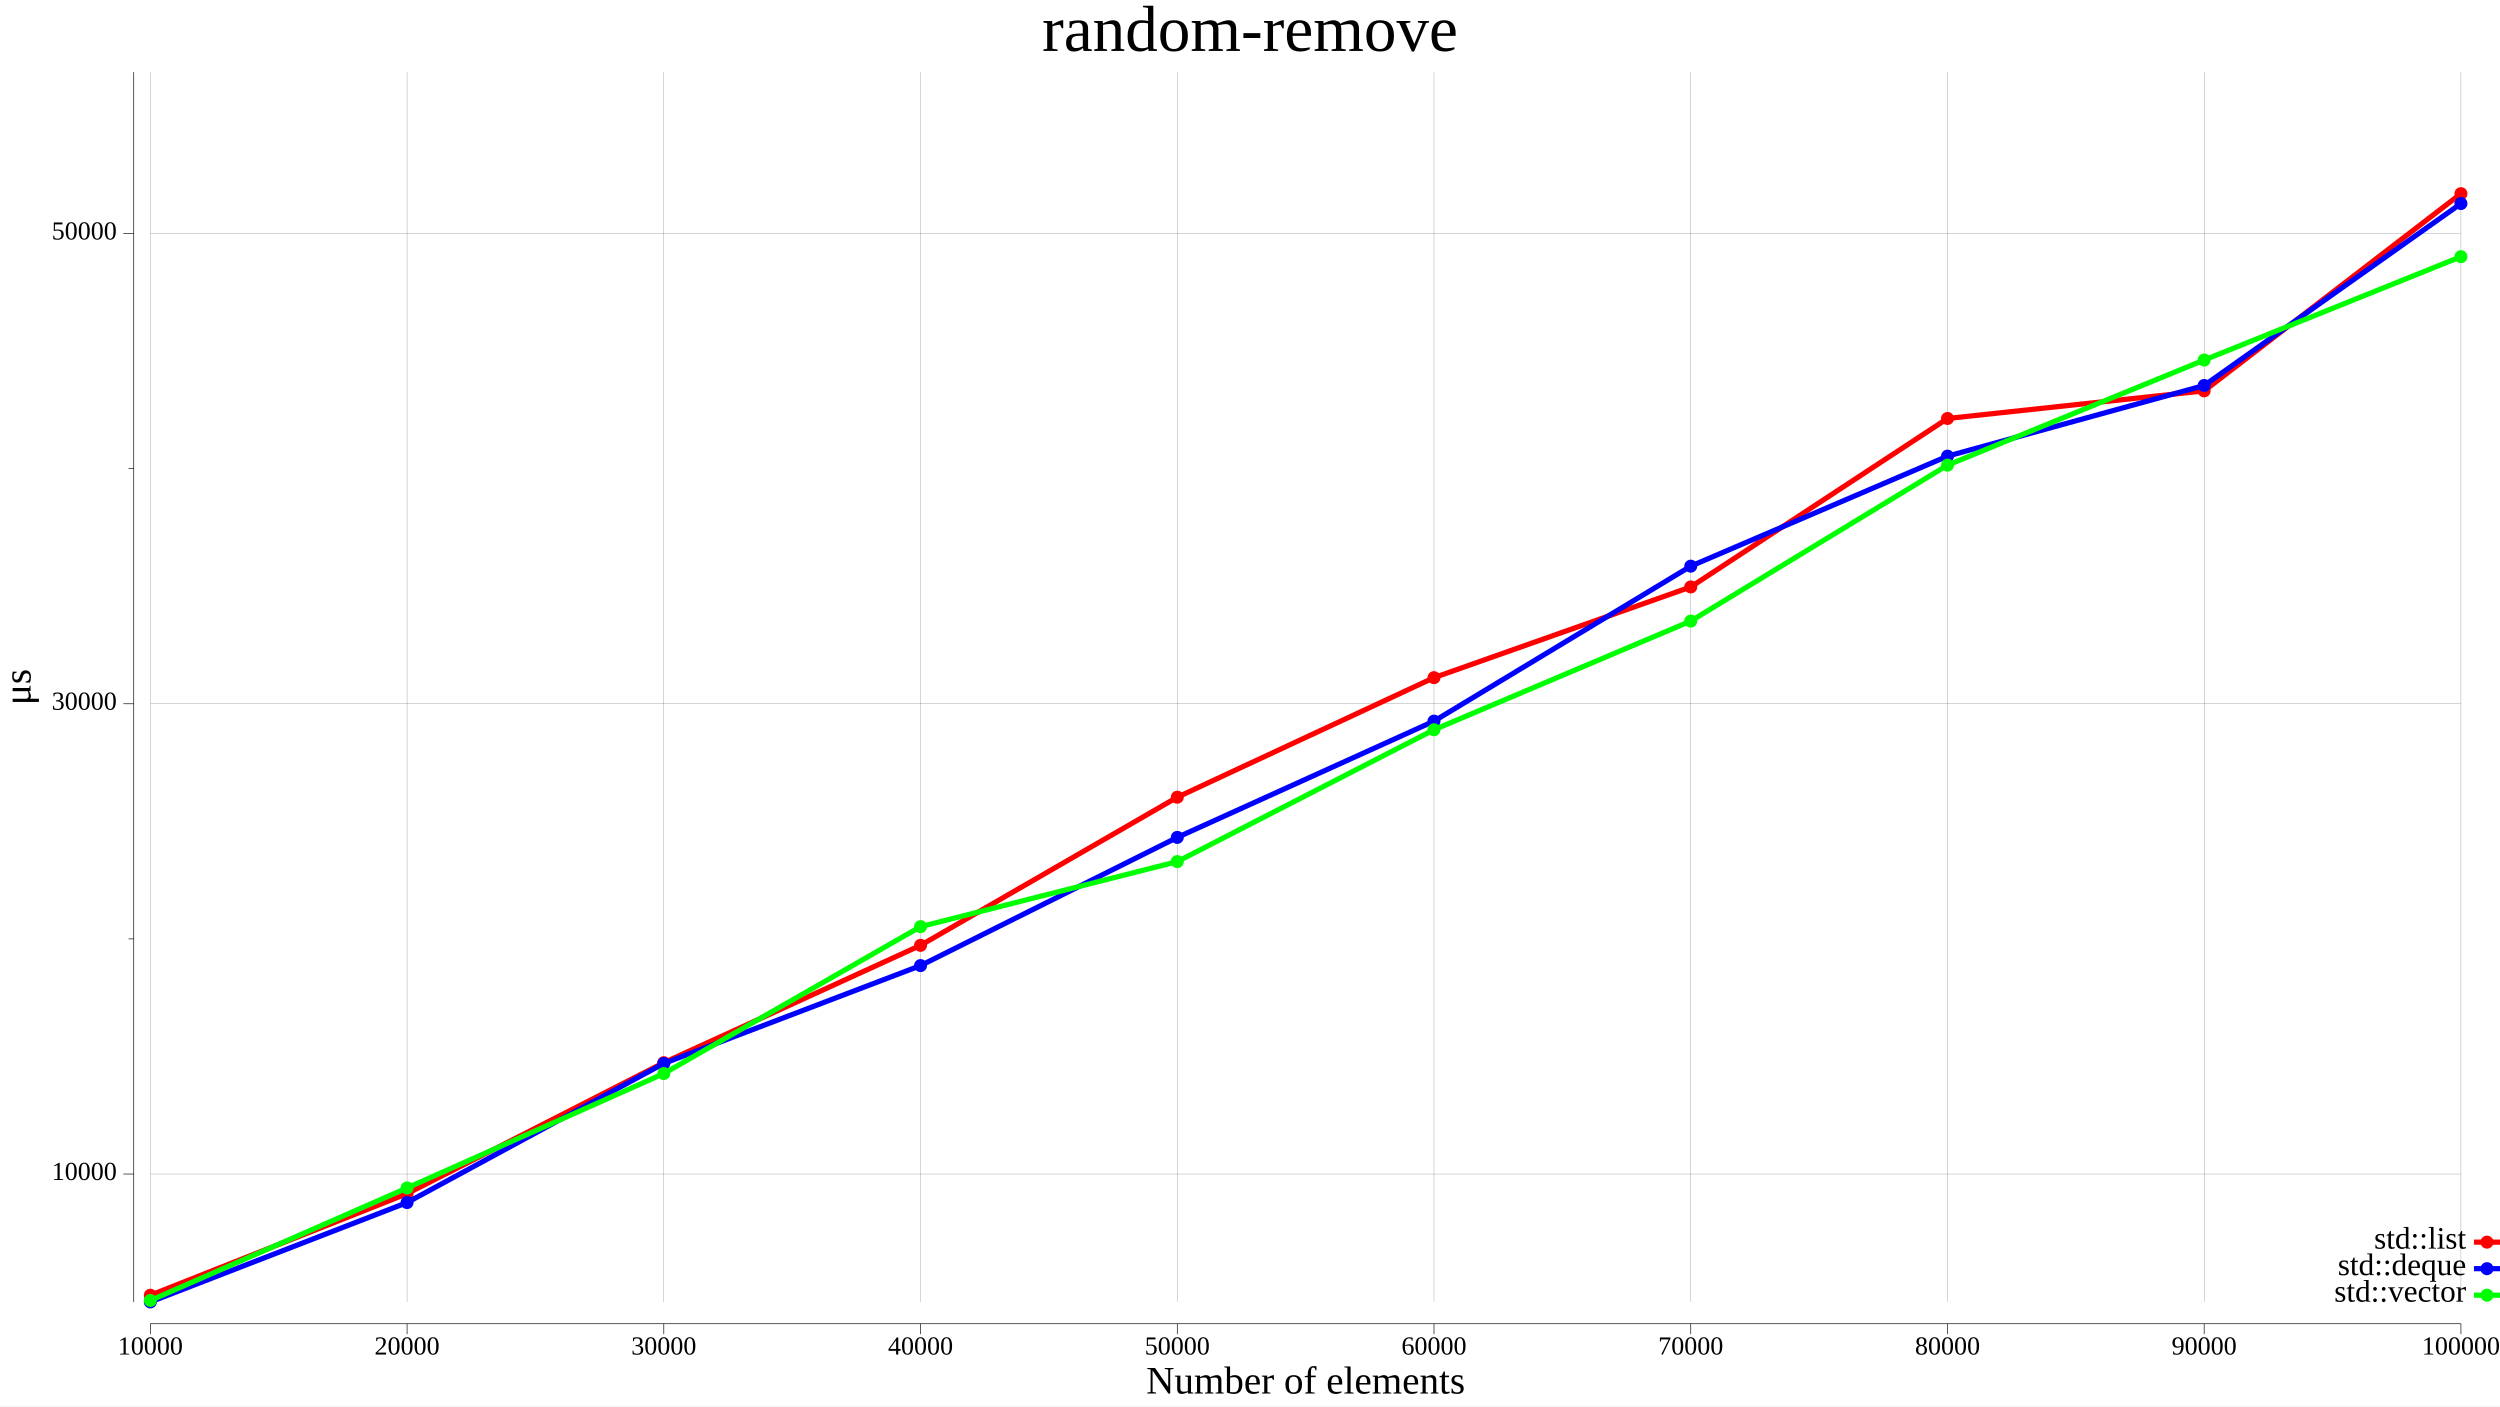
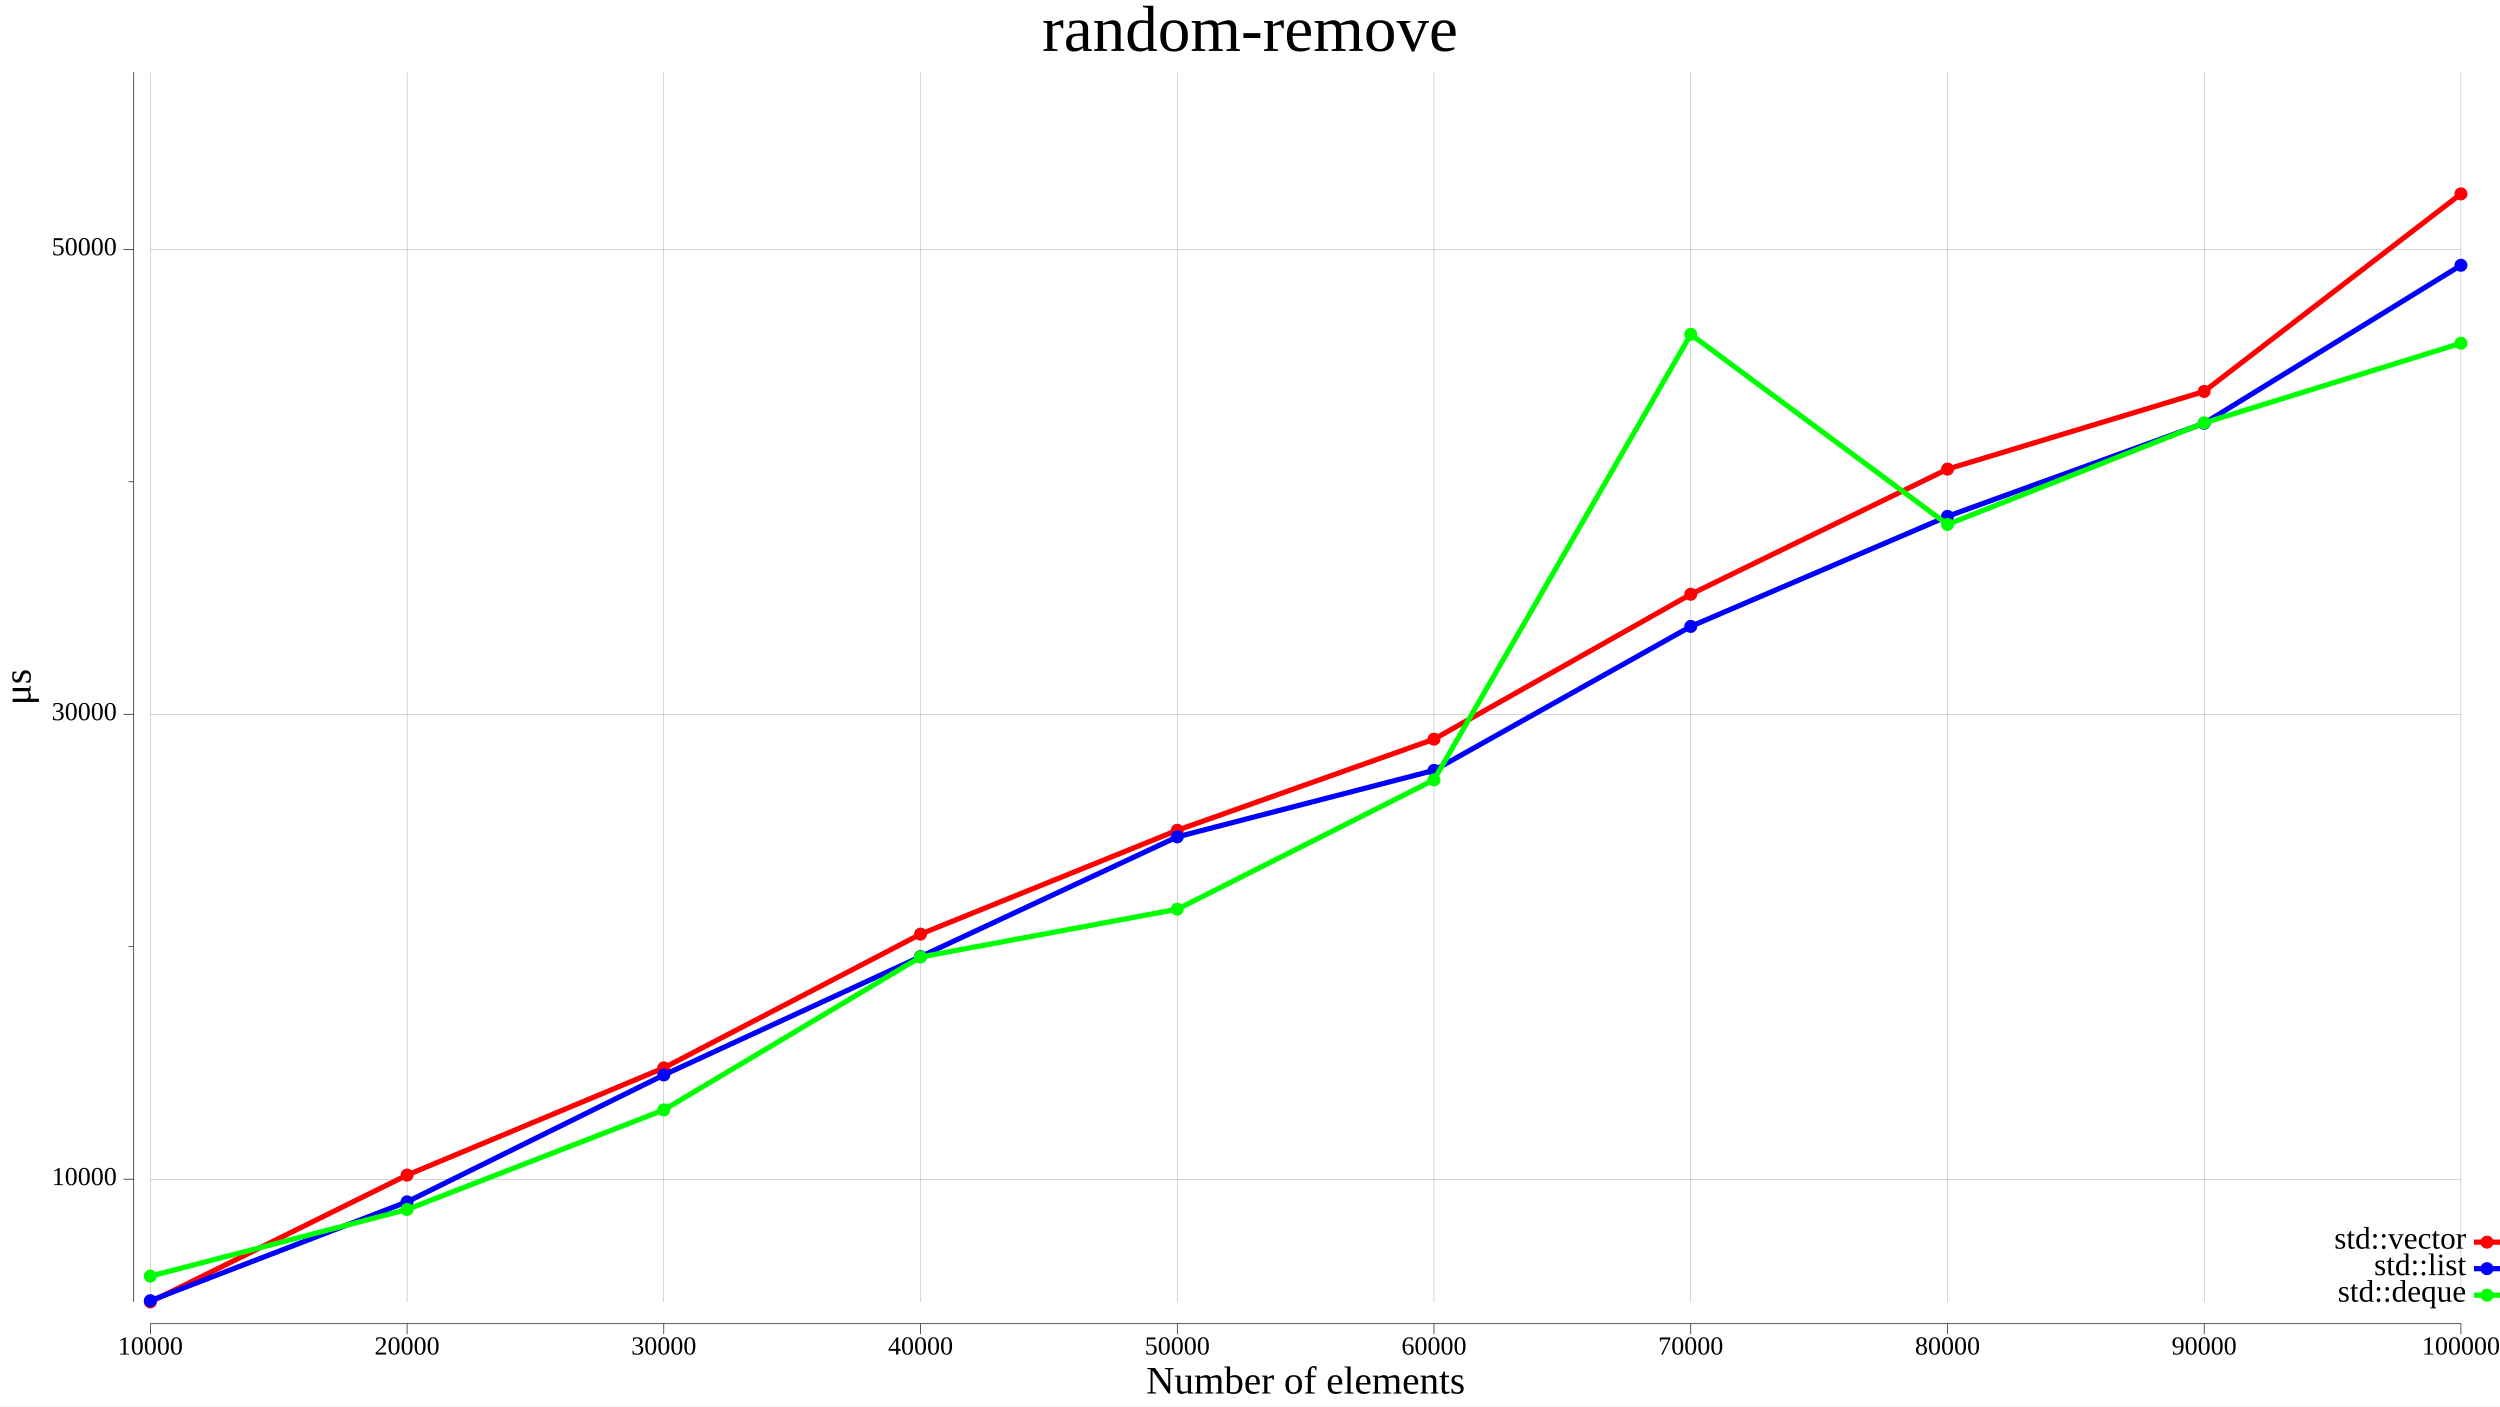
<svg xmlns="http://www.w3.org/2000/svg" width="1920pt" height="1080pt" viewBox="0 0 1920 1080">
  <g transform="scale(1, -1) translate(0, -1080)">
    <path d="M0,0L1920,0L1920,1080L0,1080Z" style="fill:#FFFFFF" />
    <text x="800.34" y="-1040.9" transform="scale(1, -1)" style="font-family:Liberation Serif;font-variant:normal;font-weight:normal;font-style:normal;font-size:50px">random-remove</text>
    <text x="880.27" y="-9.756" transform="scale(1, -1)" style="font-family:Liberation Serif;font-variant:normal;font-weight:normal;font-style:normal;font-size:30px">Number of elements</text>
    <text x="90.462" y="-39.727" transform="scale(1, -1)" style="font-family:Liberation Serif;font-variant:normal;font-weight:normal;font-style:normal;font-size:20px">10000</text>
    <text x="287.63" y="-39.727" transform="scale(1, -1)" style="font-family:Liberation Serif;font-variant:normal;font-weight:normal;font-style:normal;font-size:20px">20000</text>
    <text x="484.8" y="-39.727" transform="scale(1, -1)" style="font-family:Liberation Serif;font-variant:normal;font-weight:normal;font-style:normal;font-size:20px">30000</text>
    <text x="681.97" y="-39.727" transform="scale(1, -1)" style="font-family:Liberation Serif;font-variant:normal;font-weight:normal;font-style:normal;font-size:20px">40000</text>
    <text x="879.15" y="-39.727" transform="scale(1, -1)" style="font-family:Liberation Serif;font-variant:normal;font-weight:normal;font-style:normal;font-size:20px">50000</text>
    <text x="1076.3" y="-39.727" transform="scale(1, -1)" style="font-family:Liberation Serif;font-variant:normal;font-weight:normal;font-style:normal;font-size:20px">60000</text>
    <text x="1273.5" y="-39.727" transform="scale(1, -1)" style="font-family:Liberation Serif;font-variant:normal;font-weight:normal;font-style:normal;font-size:20px">70000</text>
    <text x="1470.7" y="-39.727" transform="scale(1, -1)" style="font-family:Liberation Serif;font-variant:normal;font-weight:normal;font-style:normal;font-size:20px">80000</text>
    <text x="1667.8" y="-39.727" transform="scale(1, -1)" style="font-family:Liberation Serif;font-variant:normal;font-weight:normal;font-style:normal;font-size:20px">90000</text>
    <text x="1860" y="-39.727" transform="scale(1, -1)" style="font-family:Liberation Serif;font-variant:normal;font-weight:normal;font-style:normal;font-size:20px">100000</text>
    <path d="M115.46,55.371L115.46,63.371" style="fill:none;stroke:#000000;stroke-width:0.5" />
    <path d="M312.63,55.371L312.63,63.371" style="fill:none;stroke:#000000;stroke-width:0.5" />
    <path d="M509.8,55.371L509.8,63.371" style="fill:none;stroke:#000000;stroke-width:0.5" />
    <path d="M706.97,55.371L706.97,63.371" style="fill:none;stroke:#000000;stroke-width:0.5" />
    <path d="M904.15,55.371L904.15,63.371" style="fill:none;stroke:#000000;stroke-width:0.5" />
    <path d="M1101.3,55.371L1101.3,63.371" style="fill:none;stroke:#000000;stroke-width:0.5" />
    <path d="M1298.5,55.371L1298.5,63.371" style="fill:none;stroke:#000000;stroke-width:0.5" />
    <path d="M1495.7,55.371L1495.7,63.371" style="fill:none;stroke:#000000;stroke-width:0.5" />
    <path d="M1692.8,55.371L1692.8,63.371" style="fill:none;stroke:#000000;stroke-width:0.5" />
    <path d="M1890,55.371L1890,63.371" style="fill:none;stroke:#000000;stroke-width:0.5" />
    <path d="M115.46,63.371L1890,63.371" style="fill:none;stroke:#000000;stroke-width:0.5" />
    <g transform="rotate(90)">
      <text x="538.49" y="23.467" transform="scale(1, -1)" style="font-family:Liberation Serif;font-variant:normal;font-weight:normal;font-style:normal;font-size:30px">μs</text>
    </g>
-     <text x="39.712" y="-173.77" transform="scale(1, -1)" style="font-family:Liberation Serif;font-variant:normal;font-weight:normal;font-style:normal;font-size:20px">10000</text>
-     <text x="39.712" y="-534.93" transform="scale(1, -1)" style="font-family:Liberation Serif;font-variant:normal;font-weight:normal;font-style:normal;font-size:20px">30000</text>
-     <text x="39.712" y="-896.08" transform="scale(1, -1)" style="font-family:Liberation Serif;font-variant:normal;font-weight:normal;font-style:normal;font-size:20px">50000</text>
-     <path d="M94.712,178.34L102.71,178.34" style="fill:none;stroke:#000000;stroke-width:0.5" />
-     <path d="M94.712,539.5L102.71,539.5" style="fill:none;stroke:#000000;stroke-width:0.5" />
-     <path d="M94.712,900.65L102.71,900.65" style="fill:none;stroke:#000000;stroke-width:0.5" />
-     <path d="M98.712,358.92L102.71,358.92" style="fill:none;stroke:#000000;stroke-width:0.5" />
-     <path d="M98.712,720.08L102.71,720.08" style="fill:none;stroke:#000000;stroke-width:0.5" />
+     <text x="39.712" y="-169.82" transform="scale(1, -1)" style="font-family:Liberation Serif;font-variant:normal;font-weight:normal;font-style:normal;font-size:20px">10000</text>
+     <text x="39.712" y="-526.89" transform="scale(1, -1)" style="font-family:Liberation Serif;font-variant:normal;font-weight:normal;font-style:normal;font-size:20px">30000</text>
+     <text x="39.712" y="-883.95" transform="scale(1, -1)" style="font-family:Liberation Serif;font-variant:normal;font-weight:normal;font-style:normal;font-size:20px">50000</text>
+     <path d="M94.712,174.39L102.71,174.39" style="fill:none;stroke:#000000;stroke-width:0.5" />
+     <path d="M94.712,531.46L102.71,531.46" style="fill:none;stroke:#000000;stroke-width:0.5" />
+     <path d="M94.712,888.52L102.71,888.52" style="fill:none;stroke:#000000;stroke-width:0.5" />
+     <path d="M98.712,352.93L102.71,352.93" style="fill:none;stroke:#000000;stroke-width:0.5" />
+     <path d="M98.712,709.99L102.71,709.99" style="fill:none;stroke:#000000;stroke-width:0.5" />
    <path d="M102.71,80.11L102.71,1024.6" style="fill:none;stroke:#000000;stroke-width:0.5" />
    <path d="M115.46,80.11L115.46,1024.6" style="fill:none;stroke:#808080;stroke-width:0.25" />
    <path d="M312.63,80.11L312.63,1024.6" style="fill:none;stroke:#808080;stroke-width:0.25" />
    <path d="M509.8,80.11L509.8,1024.6" style="fill:none;stroke:#808080;stroke-width:0.25" />
    <path d="M706.97,80.11L706.97,1024.6" style="fill:none;stroke:#808080;stroke-width:0.25" />
    <path d="M904.15,80.11L904.15,1024.6" style="fill:none;stroke:#808080;stroke-width:0.25" />
    <path d="M1101.3,80.11L1101.3,1024.6" style="fill:none;stroke:#808080;stroke-width:0.25" />
    <path d="M1298.5,80.11L1298.5,1024.6" style="fill:none;stroke:#808080;stroke-width:0.25" />
    <path d="M1495.7,80.11L1495.7,1024.6" style="fill:none;stroke:#808080;stroke-width:0.25" />
    <path d="M1692.8,80.11L1692.8,1024.6" style="fill:none;stroke:#808080;stroke-width:0.25" />
    <path d="M1890,80.11L1890,1024.6" style="fill:none;stroke:#808080;stroke-width:0.25" />
-     <path d="M115.46,178.34L1890,178.34" style="fill:none;stroke:#808080;stroke-width:0.25" />
-     <path d="M115.46,539.5L1890,539.5" style="fill:none;stroke:#808080;stroke-width:0.25" />
-     <path d="M115.46,900.65L1890,900.65" style="fill:none;stroke:#808080;stroke-width:0.25" />
-     <path d="M115.46,85.257L312.63,163.28L509.8,263.87L706.97,353.97L904.15,467.75L1101.3,559.56L1298.5,629.23L1495.7,758.61L1692.8,779.83L1890,931.28" style="fill:none;stroke:#FF0000;stroke-width:4" />
-     <path d="M120.46,85.257A5,5 0 1 1 110.46,85.257A5,5 0 1 1 120.46,85.257Z" style="fill:#FF0000" />
-     <path d="M317.63,163.28A5,5 0 1 1 307.63,163.28A5,5 0 1 1 317.63,163.28Z" style="fill:#FF0000" />
-     <path d="M514.8,263.87A5,5 0 1 1 504.8,263.87A5,5 0 1 1 514.8,263.87Z" style="fill:#FF0000" />
-     <path d="M711.97,353.97A5,5 0 1 1 701.97,353.97A5,5 0 1 1 711.97,353.97Z" style="fill:#FF0000" />
-     <path d="M909.15,467.75A5,5 0 1 1 899.15,467.75A5,5 0 1 1 909.15,467.75Z" style="fill:#FF0000" />
-     <path d="M1106.3,559.56A5,5 0 1 1 1096.3,559.56A5,5 0 1 1 1106.3,559.56Z" style="fill:#FF0000" />
-     <path d="M1303.5,629.23A5,5 0 1 1 1293.5,629.23A5,5 0 1 1 1303.5,629.23Z" style="fill:#FF0000" />
-     <path d="M1500.7,758.61A5,5 0 1 1 1490.7,758.61A5,5 0 1 1 1500.7,758.61Z" style="fill:#FF0000" />
-     <path d="M1697.8,779.83A5,5 0 1 1 1687.8,779.83A5,5 0 1 1 1697.8,779.83Z" style="fill:#FF0000" />
-     <path d="M1895,931.28A5,5 0 1 1 1885,931.28A5,5 0 1 1 1895,931.28Z" style="fill:#FF0000" />
-     <path d="M115.46,80.11L312.63,156.44L509.8,263.27L706.97,338.43L904.15,436.88L1101.3,526.17L1298.5,645.19L1495.7,729.68L1692.8,783.96L1890,923.68" style="fill:none;stroke:#0000FF;stroke-width:4" />
-     <path d="M120.46,80.11A5,5 0 1 1 110.46,80.11A5,5 0 1 1 120.46,80.11Z" style="fill:#0000FF" />
-     <path d="M317.63,156.44A5,5 0 1 1 307.63,156.44A5,5 0 1 1 317.63,156.44Z" style="fill:#0000FF" />
-     <path d="M514.8,263.27A5,5 0 1 1 504.8,263.27A5,5 0 1 1 514.8,263.27Z" style="fill:#0000FF" />
-     <path d="M711.97,338.43A5,5 0 1 1 701.97,338.43A5,5 0 1 1 711.97,338.43Z" style="fill:#0000FF" />
-     <path d="M909.15,436.88A5,5 0 1 1 899.15,436.88A5,5 0 1 1 909.15,436.88Z" style="fill:#0000FF" />
-     <path d="M1106.3,526.17A5,5 0 1 1 1096.3,526.17A5,5 0 1 1 1106.3,526.17Z" style="fill:#0000FF" />
-     <path d="M1303.5,645.19A5,5 0 1 1 1293.5,645.19A5,5 0 1 1 1303.5,645.19Z" style="fill:#0000FF" />
-     <path d="M1500.7,729.68A5,5 0 1 1 1490.7,729.68A5,5 0 1 1 1500.7,729.68Z" style="fill:#0000FF" />
-     <path d="M1697.8,783.96A5,5 0 1 1 1687.8,783.96A5,5 0 1 1 1697.8,783.96Z" style="fill:#0000FF" />
-     <path d="M1895,923.68A5,5 0 1 1 1885,923.68A5,5 0 1 1 1895,923.68Z" style="fill:#0000FF" />
-     <path d="M115.46,81.23L312.63,167.65L509.8,255.52L706.97,368.33L904.15,418.29L1101.3,519.56L1298.5,603.03L1495.7,722.77L1692.8,803.5L1890,882.87" style="fill:none;stroke:#00FF00;stroke-width:4" />
-     <path d="M120.46,81.23A5,5 0 1 1 110.46,81.23A5,5 0 1 1 120.46,81.23Z" style="fill:#00FF00" />
-     <path d="M317.63,167.65A5,5 0 1 1 307.63,167.65A5,5 0 1 1 317.63,167.65Z" style="fill:#00FF00" />
-     <path d="M514.8,255.52A5,5 0 1 1 504.8,255.52A5,5 0 1 1 514.8,255.52Z" style="fill:#00FF00" />
-     <path d="M711.97,368.33A5,5 0 1 1 701.97,368.33A5,5 0 1 1 711.97,368.33Z" style="fill:#00FF00" />
-     <path d="M909.15,418.29A5,5 0 1 1 899.15,418.29A5,5 0 1 1 909.15,418.29Z" style="fill:#00FF00" />
-     <path d="M1106.3,519.56A5,5 0 1 1 1096.3,519.56A5,5 0 1 1 1106.3,519.56Z" style="fill:#00FF00" />
-     <path d="M1303.5,603.03A5,5 0 1 1 1293.5,603.03A5,5 0 1 1 1303.5,603.03Z" style="fill:#00FF00" />
-     <path d="M1500.7,722.77A5,5 0 1 1 1490.7,722.77A5,5 0 1 1 1500.7,722.77Z" style="fill:#00FF00" />
-     <path d="M1697.8,803.5A5,5 0 1 1 1687.8,803.5A5,5 0 1 1 1697.8,803.5Z" style="fill:#00FF00" />
-     <path d="M1895,882.87A5,5 0 1 1 1885,882.87A5,5 0 1 1 1895,882.87Z" style="fill:#00FF00" />
+     <path d="M115.46,174.39L1890,174.39" style="fill:none;stroke:#808080;stroke-width:0.25" />
+     <path d="M115.46,531.46L1890,531.46" style="fill:none;stroke:#808080;stroke-width:0.25" />
+     <path d="M115.46,888.52L1890,888.52" style="fill:none;stroke:#808080;stroke-width:0.25" />
+     <path d="M115.46,80.11L312.63,177.54L509.8,259.86L706.97,362.58L904.15,442.37L1101.3,512.3L1298.5,623.62L1495.7,719.74L1692.8,779.39L1890,931.1" style="fill:none;stroke:#FF0000;stroke-width:4" />
+     <path d="M120.46,80.11A5,5 0 1 1 110.46,80.11A5,5 0 1 1 120.46,80.11Z" style="fill:#FF0000" />
+     <path d="M317.63,177.54A5,5 0 1 1 307.63,177.54A5,5 0 1 1 317.63,177.54Z" style="fill:#FF0000" />
+     <path d="M514.8,259.86A5,5 0 1 1 504.8,259.86A5,5 0 1 1 514.8,259.86Z" style="fill:#FF0000" />
+     <path d="M711.97,362.58A5,5 0 1 1 701.97,362.58A5,5 0 1 1 711.97,362.58Z" style="fill:#FF0000" />
+     <path d="M909.15,442.37A5,5 0 1 1 899.15,442.37A5,5 0 1 1 909.15,442.37Z" style="fill:#FF0000" />
+     <path d="M1106.3,512.3A5,5 0 1 1 1096.3,512.3A5,5 0 1 1 1106.3,512.3Z" style="fill:#FF0000" />
+     <path d="M1303.5,623.62A5,5 0 1 1 1293.5,623.62A5,5 0 1 1 1303.5,623.62Z" style="fill:#FF0000" />
+     <path d="M1500.7,719.74A5,5 0 1 1 1490.7,719.74A5,5 0 1 1 1500.7,719.74Z" style="fill:#FF0000" />
+     <path d="M1697.8,779.39A5,5 0 1 1 1687.8,779.39A5,5 0 1 1 1697.8,779.39Z" style="fill:#FF0000" />
+     <path d="M1895,931.1A5,5 0 1 1 1885,931.1A5,5 0 1 1 1895,931.1Z" style="fill:#FF0000" />
+     <path d="M115.46,81.074L312.63,157L509.8,254.43L706.97,345.3L904.15,437.3L1101.3,488.36L1298.5,598.91L1495.7,683.46L1692.8,754.91L1890,876.26" style="fill:none;stroke:#0000FF;stroke-width:4" />
+     <path d="M120.46,81.074A5,5 0 1 1 110.46,81.074A5,5 0 1 1 120.46,81.074Z" style="fill:#0000FF" />
+     <path d="M317.63,157A5,5 0 1 1 307.63,157A5,5 0 1 1 317.63,157Z" style="fill:#0000FF" />
+     <path d="M514.8,254.43A5,5 0 1 1 504.8,254.43A5,5 0 1 1 514.8,254.43Z" style="fill:#0000FF" />
+     <path d="M711.97,345.3A5,5 0 1 1 701.97,345.3A5,5 0 1 1 711.97,345.3Z" style="fill:#0000FF" />
+     <path d="M909.15,437.3A5,5 0 1 1 899.15,437.3A5,5 0 1 1 909.15,437.3Z" style="fill:#0000FF" />
+     <path d="M1106.3,488.36A5,5 0 1 1 1096.3,488.36A5,5 0 1 1 1106.3,488.36Z" style="fill:#0000FF" />
+     <path d="M1303.5,598.91A5,5 0 1 1 1293.5,598.91A5,5 0 1 1 1303.5,598.91Z" style="fill:#0000FF" />
+     <path d="M1500.7,683.46A5,5 0 1 1 1490.7,683.46A5,5 0 1 1 1500.7,683.46Z" style="fill:#0000FF" />
+     <path d="M1697.8,754.91A5,5 0 1 1 1687.8,754.91A5,5 0 1 1 1697.8,754.91Z" style="fill:#0000FF" />
+     <path d="M1895,876.26A5,5 0 1 1 1885,876.26A5,5 0 1 1 1895,876.26Z" style="fill:#0000FF" />
+     <path d="M115.46,99.927L312.63,151.11L509.8,227.58L706.97,345L904.15,381.71L1101.3,481.06L1298.5,823.22L1495.7,677.2L1692.8,755.2L1890,816.42" style="fill:none;stroke:#00FF00;stroke-width:4" />
+     <path d="M120.46,99.927A5,5 0 1 1 110.46,99.927A5,5 0 1 1 120.46,99.927Z" style="fill:#00FF00" />
+     <path d="M317.63,151.11A5,5 0 1 1 307.63,151.11A5,5 0 1 1 317.63,151.11Z" style="fill:#00FF00" />
+     <path d="M514.8,227.58A5,5 0 1 1 504.8,227.58A5,5 0 1 1 514.8,227.58Z" style="fill:#00FF00" />
+     <path d="M711.97,345A5,5 0 1 1 701.97,345A5,5 0 1 1 711.97,345Z" style="fill:#00FF00" />
+     <path d="M909.15,381.71A5,5 0 1 1 899.15,381.71A5,5 0 1 1 909.15,381.71Z" style="fill:#00FF00" />
+     <path d="M1106.3,481.06A5,5 0 1 1 1096.3,481.06A5,5 0 1 1 1106.3,481.06Z" style="fill:#00FF00" />
+     <path d="M1303.5,823.22A5,5 0 1 1 1293.5,823.22A5,5 0 1 1 1303.5,823.22Z" style="fill:#00FF00" />
+     <path d="M1500.7,677.2A5,5 0 1 1 1490.7,677.2A5,5 0 1 1 1500.7,677.2Z" style="fill:#00FF00" />
+     <path d="M1697.8,755.2A5,5 0 1 1 1687.8,755.2A5,5 0 1 1 1697.8,755.2Z" style="fill:#00FF00" />
+     <path d="M1895,816.42A5,5 0 1 1 1885,816.42A5,5 0 1 1 1895,816.42Z" style="fill:#00FF00" />
    <path d="M1900,126.03L1920,126.03" style="fill:none;stroke:#FF0000;stroke-width:4" />
    <path d="M1915,126.03A5,5 0 1 1 1905,126.03A5,5 0 1 1 1915,126.03Z" style="fill:#FF0000" />
-     <text x="1823.3" y="-121.05" transform="scale(1, -1)" style="font-family:Liberation Serif;font-variant:normal;font-weight:normal;font-style:normal;font-size:24px">std::list</text>
+     <text x="1792.7" y="-121.05" transform="scale(1, -1)" style="font-family:Liberation Serif;font-variant:normal;font-weight:normal;font-style:normal;font-size:24px">std::vector</text>
    <path d="M1900,105.66L1920,105.66" style="fill:none;stroke:#0000FF;stroke-width:4" />
    <path d="M1915,105.66A5,5 0 1 1 1905,105.66A5,5 0 1 1 1915,105.66Z" style="fill:#0000FF" />
-     <text x="1795.4" y="-100.69" transform="scale(1, -1)" style="font-family:Liberation Serif;font-variant:normal;font-weight:normal;font-style:normal;font-size:24px">std::deque</text>
+     <text x="1823.3" y="-100.69" transform="scale(1, -1)" style="font-family:Liberation Serif;font-variant:normal;font-weight:normal;font-style:normal;font-size:24px">std::list</text>
    <path d="M1900,85.294L1920,85.294" style="fill:none;stroke:#00FF00;stroke-width:4" />
    <path d="M1915,85.294A5,5 0 1 1 1905,85.294A5,5 0 1 1 1915,85.294Z" style="fill:#00FF00" />
-     <text x="1792.7" y="-80.319" transform="scale(1, -1)" style="font-family:Liberation Serif;font-variant:normal;font-weight:normal;font-style:normal;font-size:24px">std::vector</text>
+     <text x="1795.4" y="-80.319" transform="scale(1, -1)" style="font-family:Liberation Serif;font-variant:normal;font-weight:normal;font-style:normal;font-size:24px">std::deque</text>
  </g>
</svg>
